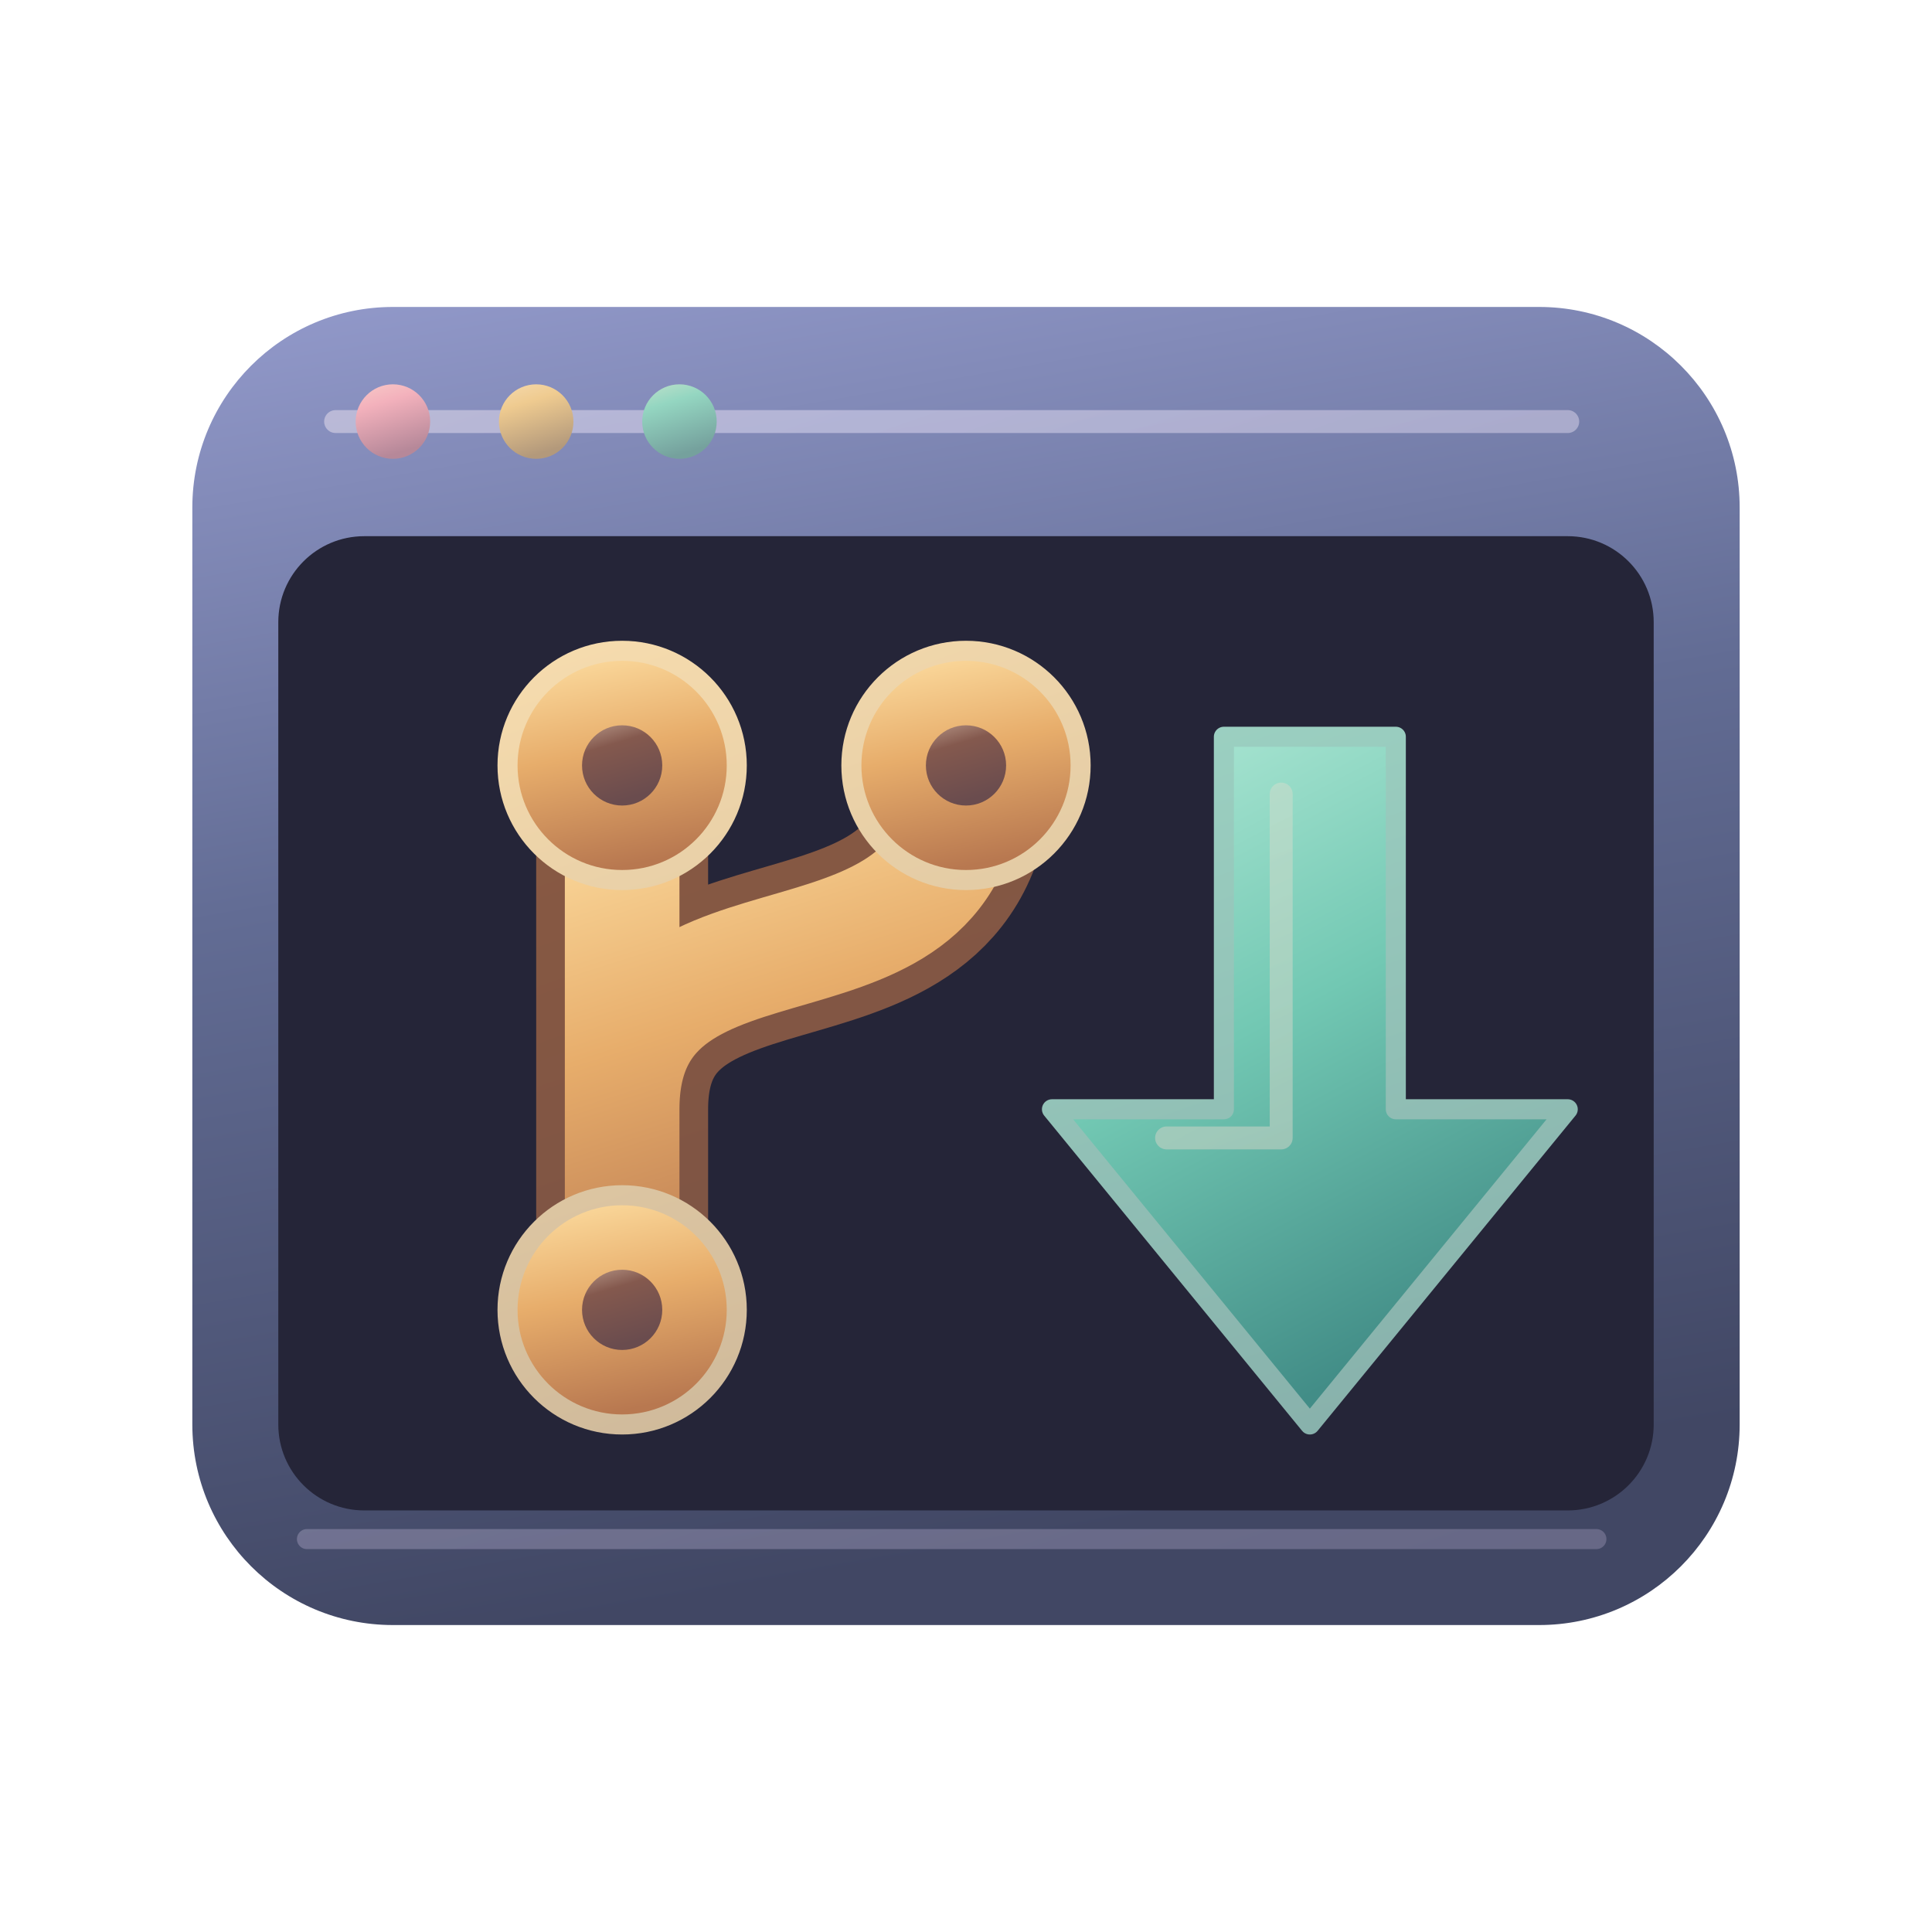
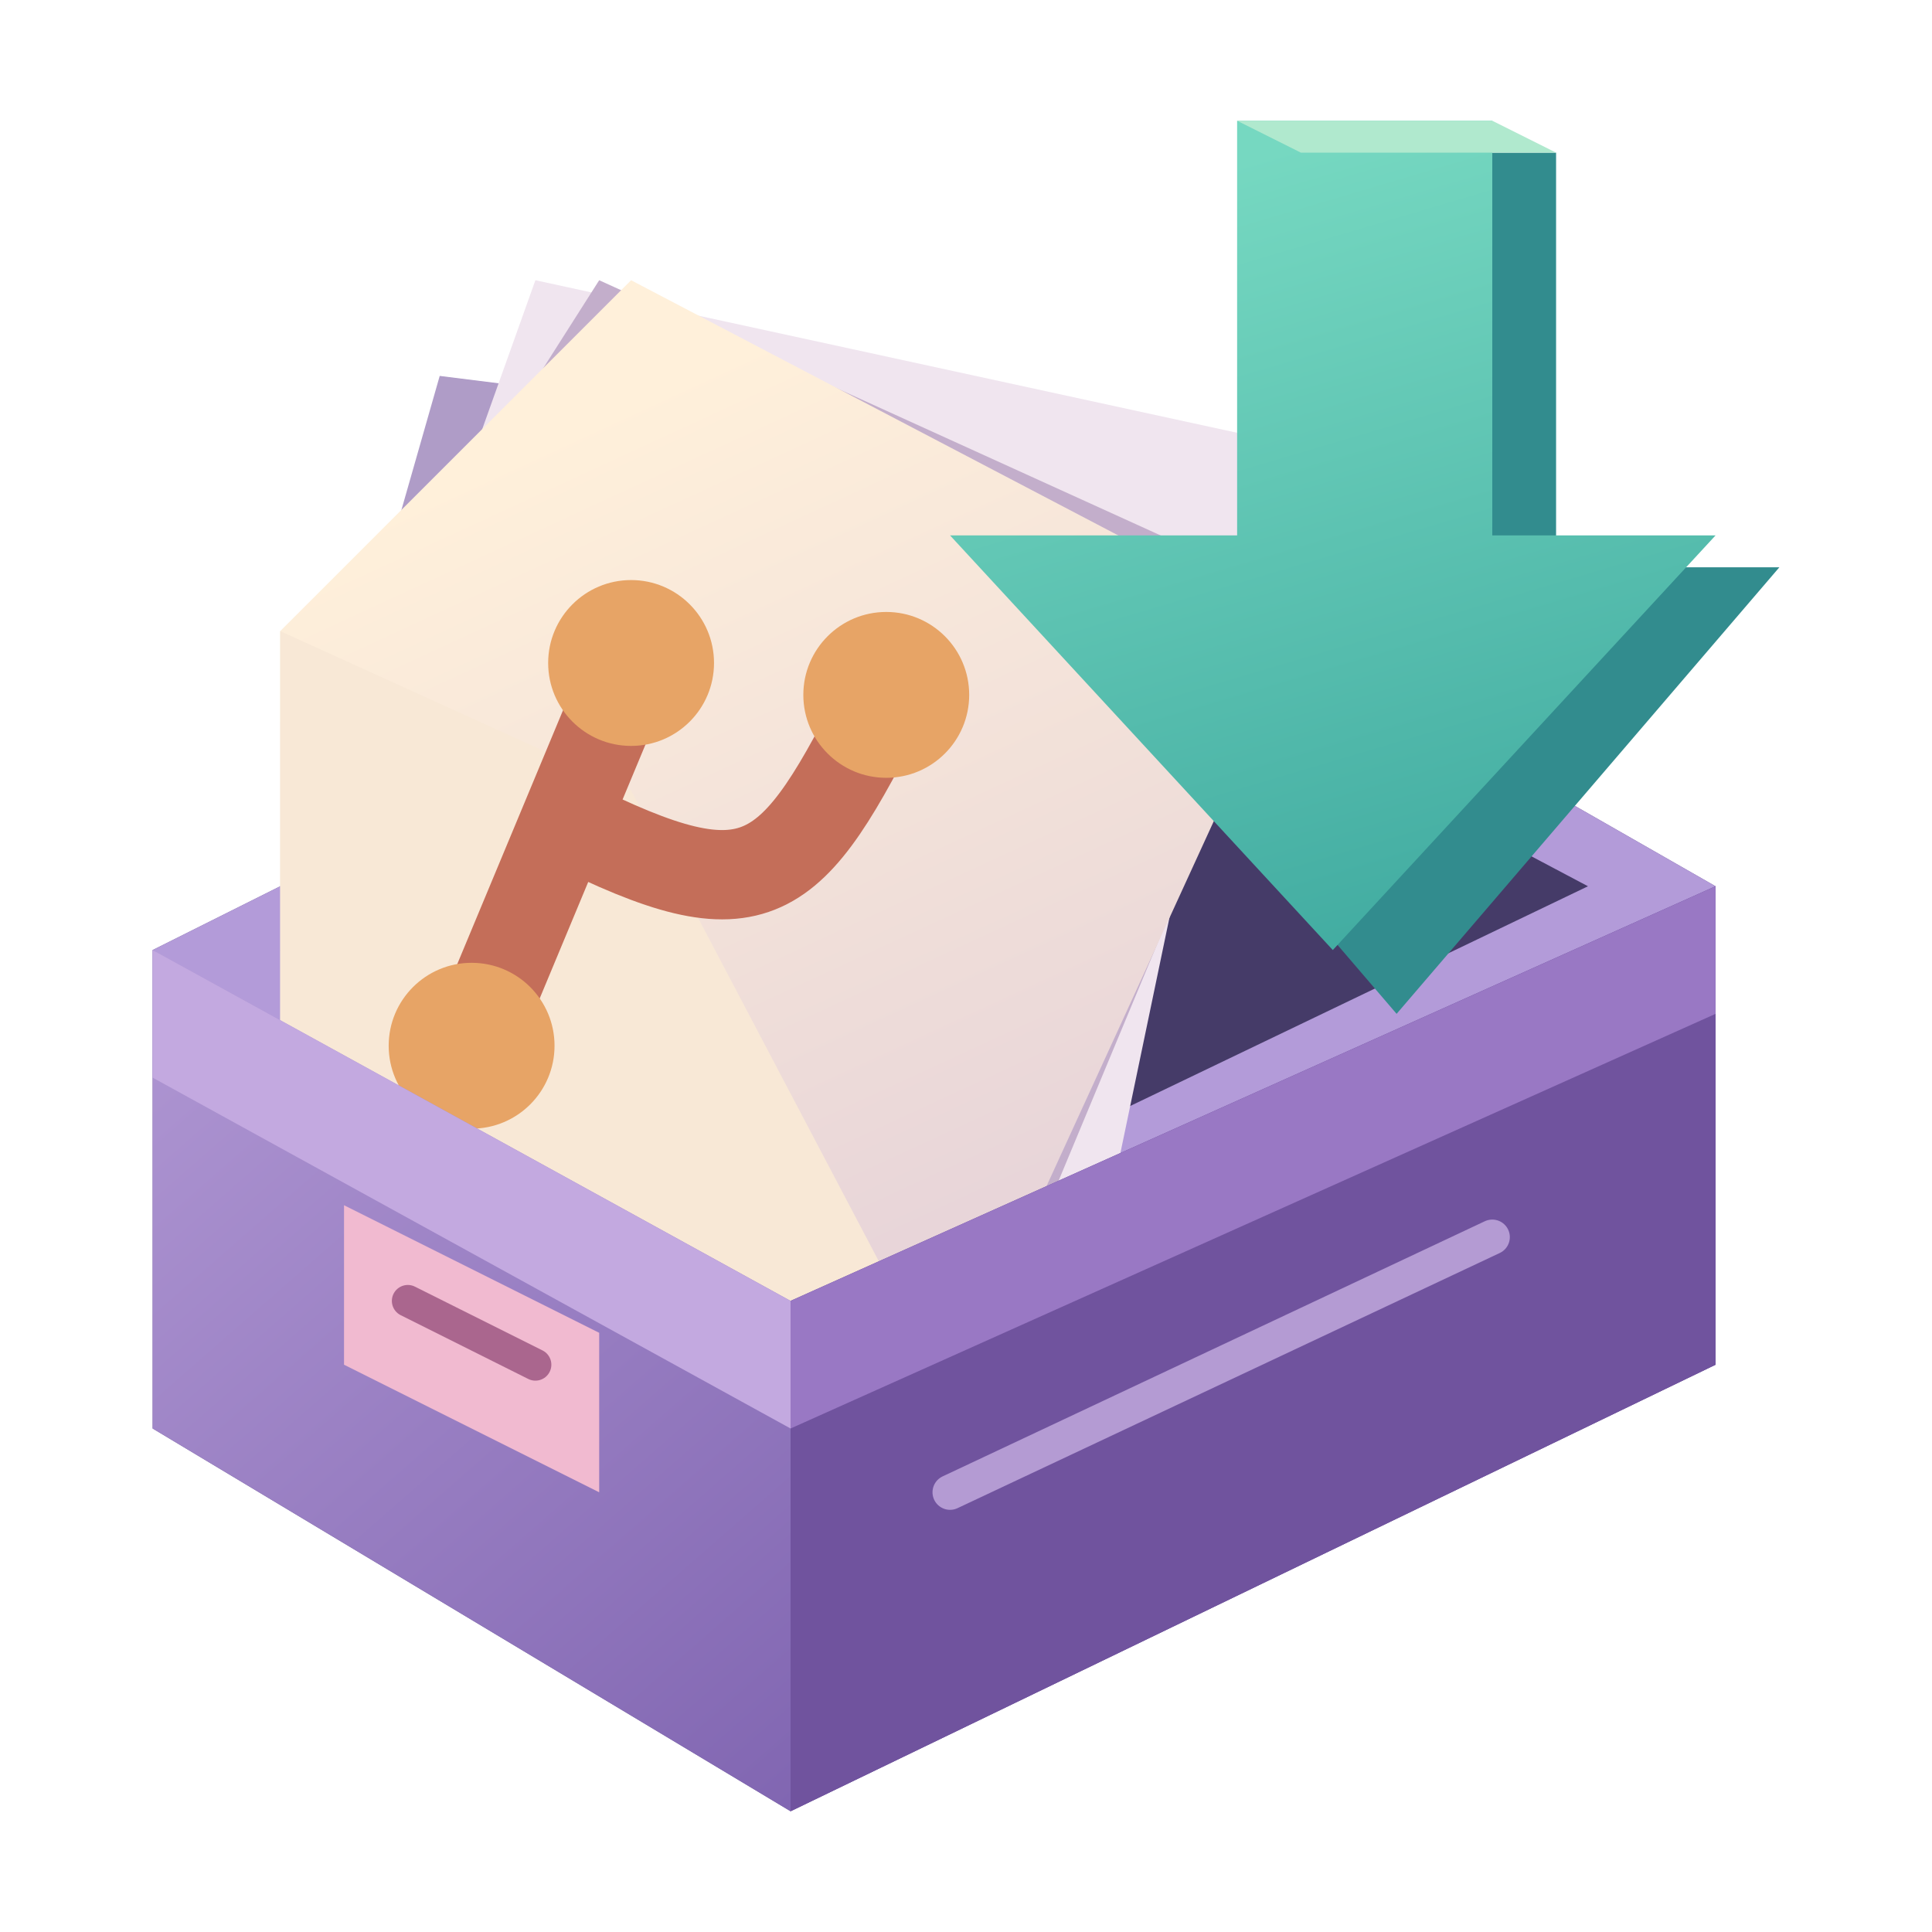
<svg xmlns="http://www.w3.org/2000/svg" width="64" height="64" viewBox="0 0 64 64">
-   <g id="frameless-artwork" transform="translate(1.625288 1.625288) scale(0.94921)">
+   <g id="frameless-artwork" transform="translate(-3.396226 -2.339623) scale(1.056604)">
    <defs>
      <linearGradient id="enamel" x1="0" y1="0" x2=".6" y2="1">
        <stop stop-color="#f5c3ca" />
        <stop offset=".4" stop-color="#e88bb6" />
        <stop offset="1" stop-color="#a4688f" />
      </linearGradient>
      <linearGradient id="ink" x1="0" y1="0" x2="1" y2="1">
        <stop stop-color="#f3b6c0" />
        <stop offset=".6" stop-color="#e56ea1" />
        <stop offset="1" stop-color="#a25682" />
      </linearGradient>
      <linearGradient id="gem" x1="0" y1="0" x2="1" y2="1">
        <stop stop-color="#ceb7cc" />
        <stop offset=".5" stop-color="#9272ba" />
        <stop offset="1" stop-color="#6e5991" />
      </linearGradient>
-       <linearGradient id="material-gitfetch-1" x1="0.0" y1="0.0" x2="22.4" y2="64.0" gradientUnits="userSpaceOnUse">
-         <stop offset="0" stop-color="#ddd6df" />
-         <stop offset=".32" stop-color="#c8c6e2" />
-         <stop offset="1" stop-color="#9996b3" />
-       </linearGradient>
-       <linearGradient id="material-gitfetch-2" x1="0" y1="0" x2=".3" y2="1">
-         <stop offset="0" stop-color="#f8c9c7" />
-         <stop offset=".32" stop-color="#f3b1bc" />
-         <stop offset="1" stop-color="#b68899" />
-       </linearGradient>
-       <linearGradient id="material-gitfetch-3" x1="0" y1="0" x2=".3" y2="1">
-         <stop offset="0" stop-color="#f5d9ac" />
-         <stop offset=".32" stop-color="#efcb90" />
-         <stop offset="1" stop-color="#b3997b" />
-       </linearGradient>
-       <linearGradient id="material-gitfetch-4" x1="0" y1="0" x2=".3" y2="1">
-         <stop offset="0" stop-color="#bde0ca" />
-         <stop offset=".32" stop-color="#94d6c1" />
-         <stop offset="1" stop-color="#75a19d" />
-       </linearGradient>
-       <linearGradient id="material-gitfetch-5" x1="0.0" y1="0.0" x2="22.4" y2="64.0" gradientUnits="userSpaceOnUse">
-         <stop offset="0" stop-color="#b9947c" />
-         <stop offset=".32" stop-color="#8e5c42" />
-         <stop offset="1" stop-color="#714e46" />
-       </linearGradient>
-       <linearGradient id="material-gitfetch-6" x1="0.0" y1="0.0" x2="22.4" y2="64.0" gradientUnits="userSpaceOnUse">
-         <stop offset="0" stop-color="#fde6c0" />
-         <stop offset=".32" stop-color="#fbe0b0" />
-         <stop offset="1" stop-color="#bba891" />
-       </linearGradient>
-       <linearGradient id="material-gitfetch-7" x1="0" y1="0" x2=".3" y2="1">
-         <stop offset="0" stop-color="#b39283" />
-         <stop offset=".32" stop-color="#84594e" />
-         <stop offset="1" stop-color="#6a4c4e" />
-       </linearGradient>
-       <linearGradient id="material-gitfetch-8" x1="0.0" y1="0.0" x2="22.4" y2="64.0" gradientUnits="userSpaceOnUse">
-         <stop offset="0" stop-color="#c8e7d2" />
-         <stop offset=".32" stop-color="#a6e1cd" />
-         <stop offset="1" stop-color="#82a8a5" />
-       </linearGradient>
-       <linearGradient id="material-gitfetch-9" x1="0.0" y1="0.0" x2="22.4" y2="64.0" gradientUnits="userSpaceOnUse">
-         <stop offset="0" stop-color="#e5f2db" />
-         <stop offset=".32" stop-color="#d5f3db" />
-         <stop offset="1" stop-color="#a1b5ae" />
-       </linearGradient>
-       <linearGradient id="material-gitfetch-10" x1="0.0" y1="0.0" x2="22.4" y2="64.0" gradientUnits="userSpaceOnUse">
-         <stop offset="0" stop-color="#d1cad4" />
-         <stop offset=".32" stop-color="#b5b2d0" />
-         <stop offset="1" stop-color="#8c88a7" />
-       </linearGradient>
    </defs>
    <g stroke-linecap="round" stroke-linejoin="round" />
-     <defs>
-       <linearGradient id="gitfetch-case" x2=".2" y2="1">
-         <stop stop-color="#939acb" />
-         <stop offset=".45" stop-color="#626c94" />
-         <stop offset="1" stop-color="#414764" />
-       </linearGradient>
-       <linearGradient id="gitfetch-copper" x2=".2" y2="1">
-         <stop stop-color="#ffe2a6" />
-         <stop offset=".5" stop-color="#e7ad6b" />
-         <stop offset="1" stop-color="#b87850" />
-       </linearGradient>
-       <linearGradient id="gitfetch-jade" x2=".4" y2="1">
-         <stop stop-color="#b3ead7" />
-         <stop offset=".5" stop-color="#72c8b3" />
-         <stop offset="1" stop-color="#428d87" />
-       </linearGradient>
-     </defs>
-     <g stroke-linecap="round" stroke-linejoin="round">
-       <rect x="5" y="9" width="54" height="46" rx="7" fill="url(#gitfetch-case)" />
-       <rect x="8" y="17" width="48" height="34" rx="3" fill="#252538" />
-       <path d="M10 13h43" fill="none" stroke="url(#material-gitfetch-1)" stroke-width=".8" opacity=".7" />
-       <circle cx="12" cy="13" r="1.3" fill="url(#material-gitfetch-2)" />
-       <circle cx="17" cy="13" r="1.3" fill="url(#material-gitfetch-3)" />
-       <circle cx="22" cy="13" r="1.3" fill="url(#material-gitfetch-4)" />
-       <path d="M20 25v19m0-7c0-8 12-3 12-12" fill="none" stroke="url(#material-gitfetch-5)" stroke-width="6" />
-       <path d="M20 25v19m0-7c0-8 12-3 12-12" fill="none" stroke="url(#gitfetch-copper)" stroke-width="4" />
-       <g fill="url(#gitfetch-copper)" stroke="url(#material-gitfetch-6)" stroke-width=".7">
-         <circle cx="20" cy="25" r="4" />
-         <circle cx="20" cy="44" r="4" />
-         <circle cx="32" cy="25" r="4" />
+     <g data-material="authored" stroke-linejoin="round" stroke-linecap="round">
+       <defs>
+         <linearGradient id="repo-front" x1="9" y1="34" x2="30" y2="58" gradientUnits="userSpaceOnUse">
+           <stop stop-color="#ad94d1" />
+           <stop offset="1" stop-color="#8065b1" />
+         </linearGradient>
+         <linearGradient id="repo-paper" x1="18" y1="17" x2="30" y2="43" gradientUnits="userSpaceOnUse">
+           <stop stop-color="#fff0da" />
+           <stop offset="1" stop-color="#e7d4d9" />
+         </linearGradient>
+         <linearGradient id="fetch-mint" x1="43" y1="7" x2="51" y2="34" gradientUnits="userSpaceOnUse">
+           <stop stop-color="#76d8c1" />
+           <stop offset="1" stop-color="#3ba69d" />
+         </linearGradient>
+       </defs>
+       <path d="m8 32 28-14 21 12v15L28 59 8 47Z" fill="#67518f" />
+       <path d="m8 32 28-14 21 12-29 15Z" fill="#b39bd9" />
+       <path d="m12 32 24-11 17 9-25 12Z" fill="#453b68" />
+       <path d="m13 28 4-14 24 3-4 23-24-3Z" fill="#af9cc7" />
+       <path d="m15 25 5-14 23 5-5 24-24-5Z" fill="#f0e5ef" />
+       <path d="m15 22 7-11 22 10-10 24-22-10Z" fill="#c3aecb" />
+       <path d="m12 22 11-11 21 11-11 24-21-11Z" fill="url(#repo-paper)" />
+       <path d="m12 22 11 5 10 19-21-11Z" fill="#f8e8d6" />
+       <path d="m23 23-5 12m3-7c6 3 7 2 10-4" fill="none" stroke="#c46e59" stroke-width="2.8" />
+       <g fill="#e7a466">
+         <circle cx="23" cy="23" r="2.6" />
+         <circle cx="18" cy="35" r="2.6" />
+         <circle cx="31" cy="24" r="2.6" />
      </g>
-       <g fill="url(#material-gitfetch-7)">
-         <circle cx="20" cy="25" r="1.4" />
-         <circle cx="20" cy="44" r="1.4" />
-         <circle cx="32" cy="25" r="1.4" />
-       </g>
-       <path d="M41 24h6v13h6L44 48l-9-11h6Z" fill="url(#gitfetch-jade)" stroke="url(#material-gitfetch-8)" stroke-width=".7" />
-       <path d="M43 26v12h-4" fill="none" stroke="url(#material-gitfetch-9)" stroke-width=".8" opacity=".7" />
-       <path d="M9 52h45" fill="none" stroke="url(#material-gitfetch-10)" stroke-width=".7" opacity=".5" />
+       <path d="M44 7h8v13h7L47 34 35 20h9Z" fill="#328c8e" />
+       <path d="M42 6h8v13h7L45 32 33 19h9Z" fill="url(#fetch-mint)" />
+       <path d="M42 6h8l2 1h-8Z" fill="#b0e9ce" />
+       <path d="m8 32 20 11 29-13v15L28 59 8 47Z" fill="url(#repo-front)" />
+       <path d="m28 43 29-13v15L28 59Z" fill="#70539e" />
+       <path d="m8 32 20 11v4L8 36Z" fill="#c3a9e0" />
+       <path d="m28 43 29-13v4L28 47Z" fill="#9978c4" />
+       <path d="m14 40 8 4v5l-8-4Z" fill="#f1bad0" />
+       <path d="m16 43 4 2" stroke="#aa668e" stroke-width="1" />
+       <path d="m33 49 17-8" stroke="#b49bd3" stroke-width="1.1" />
    </g>
  </g>
</svg>
